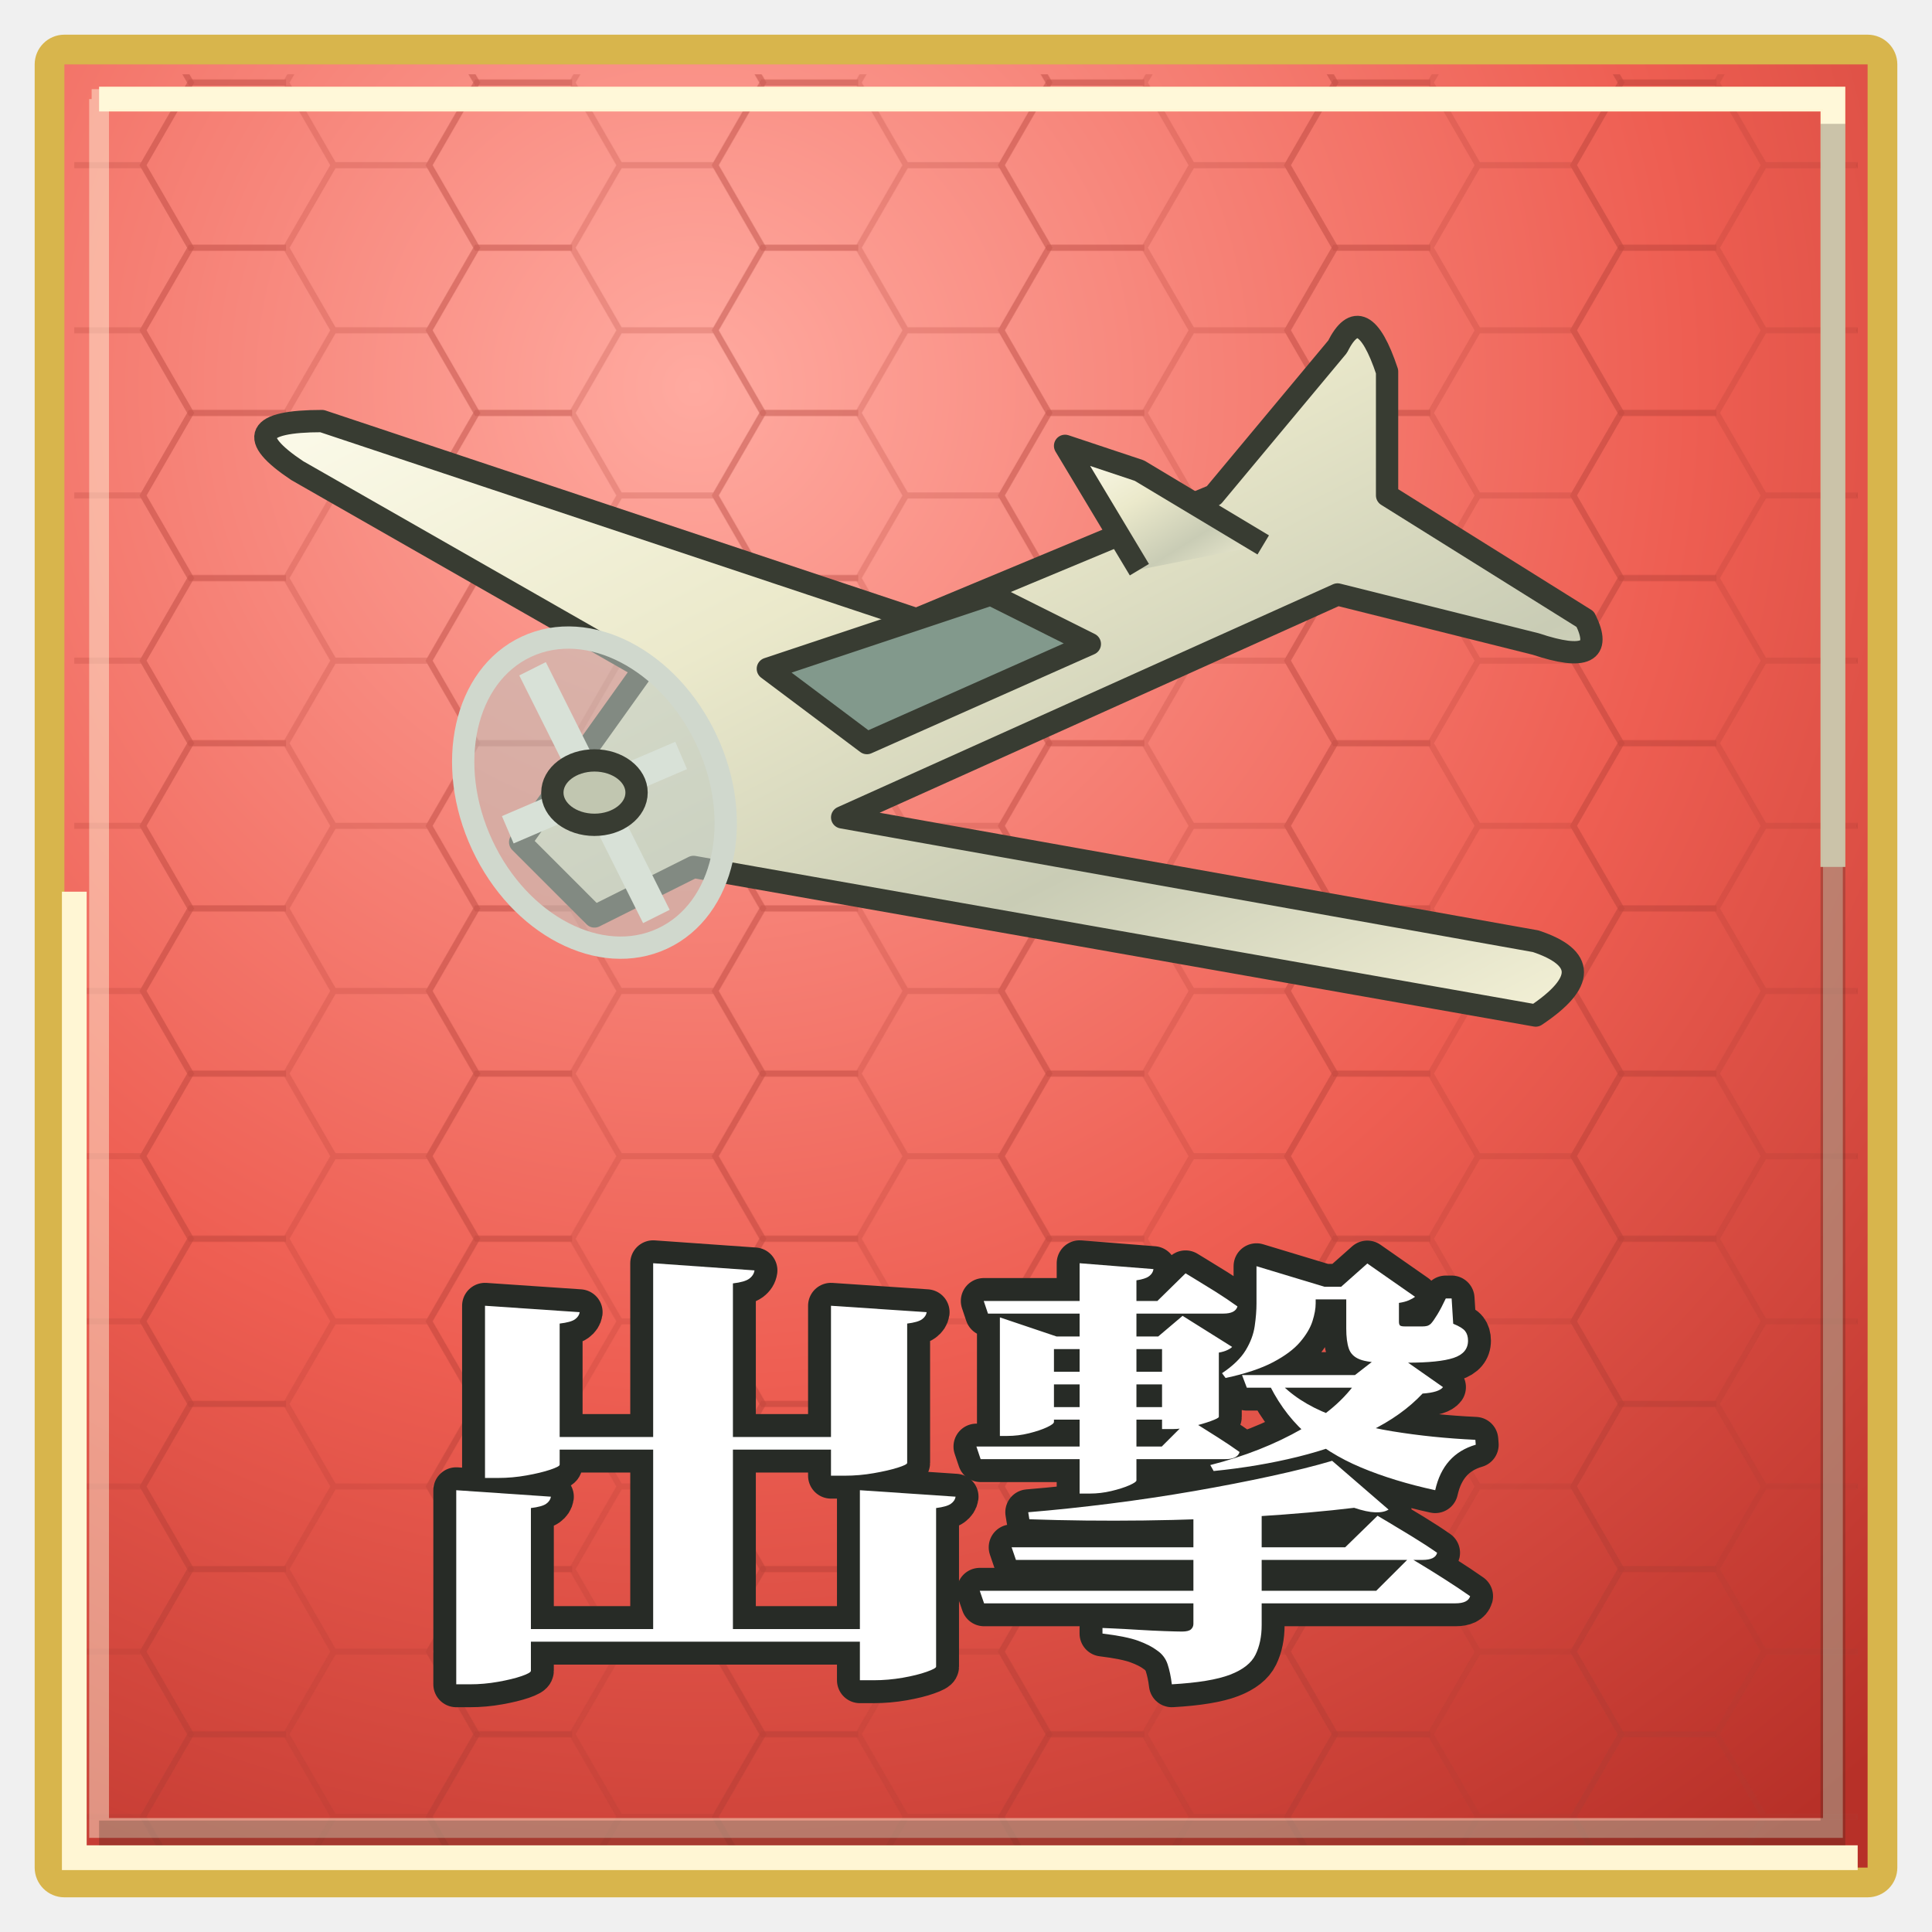
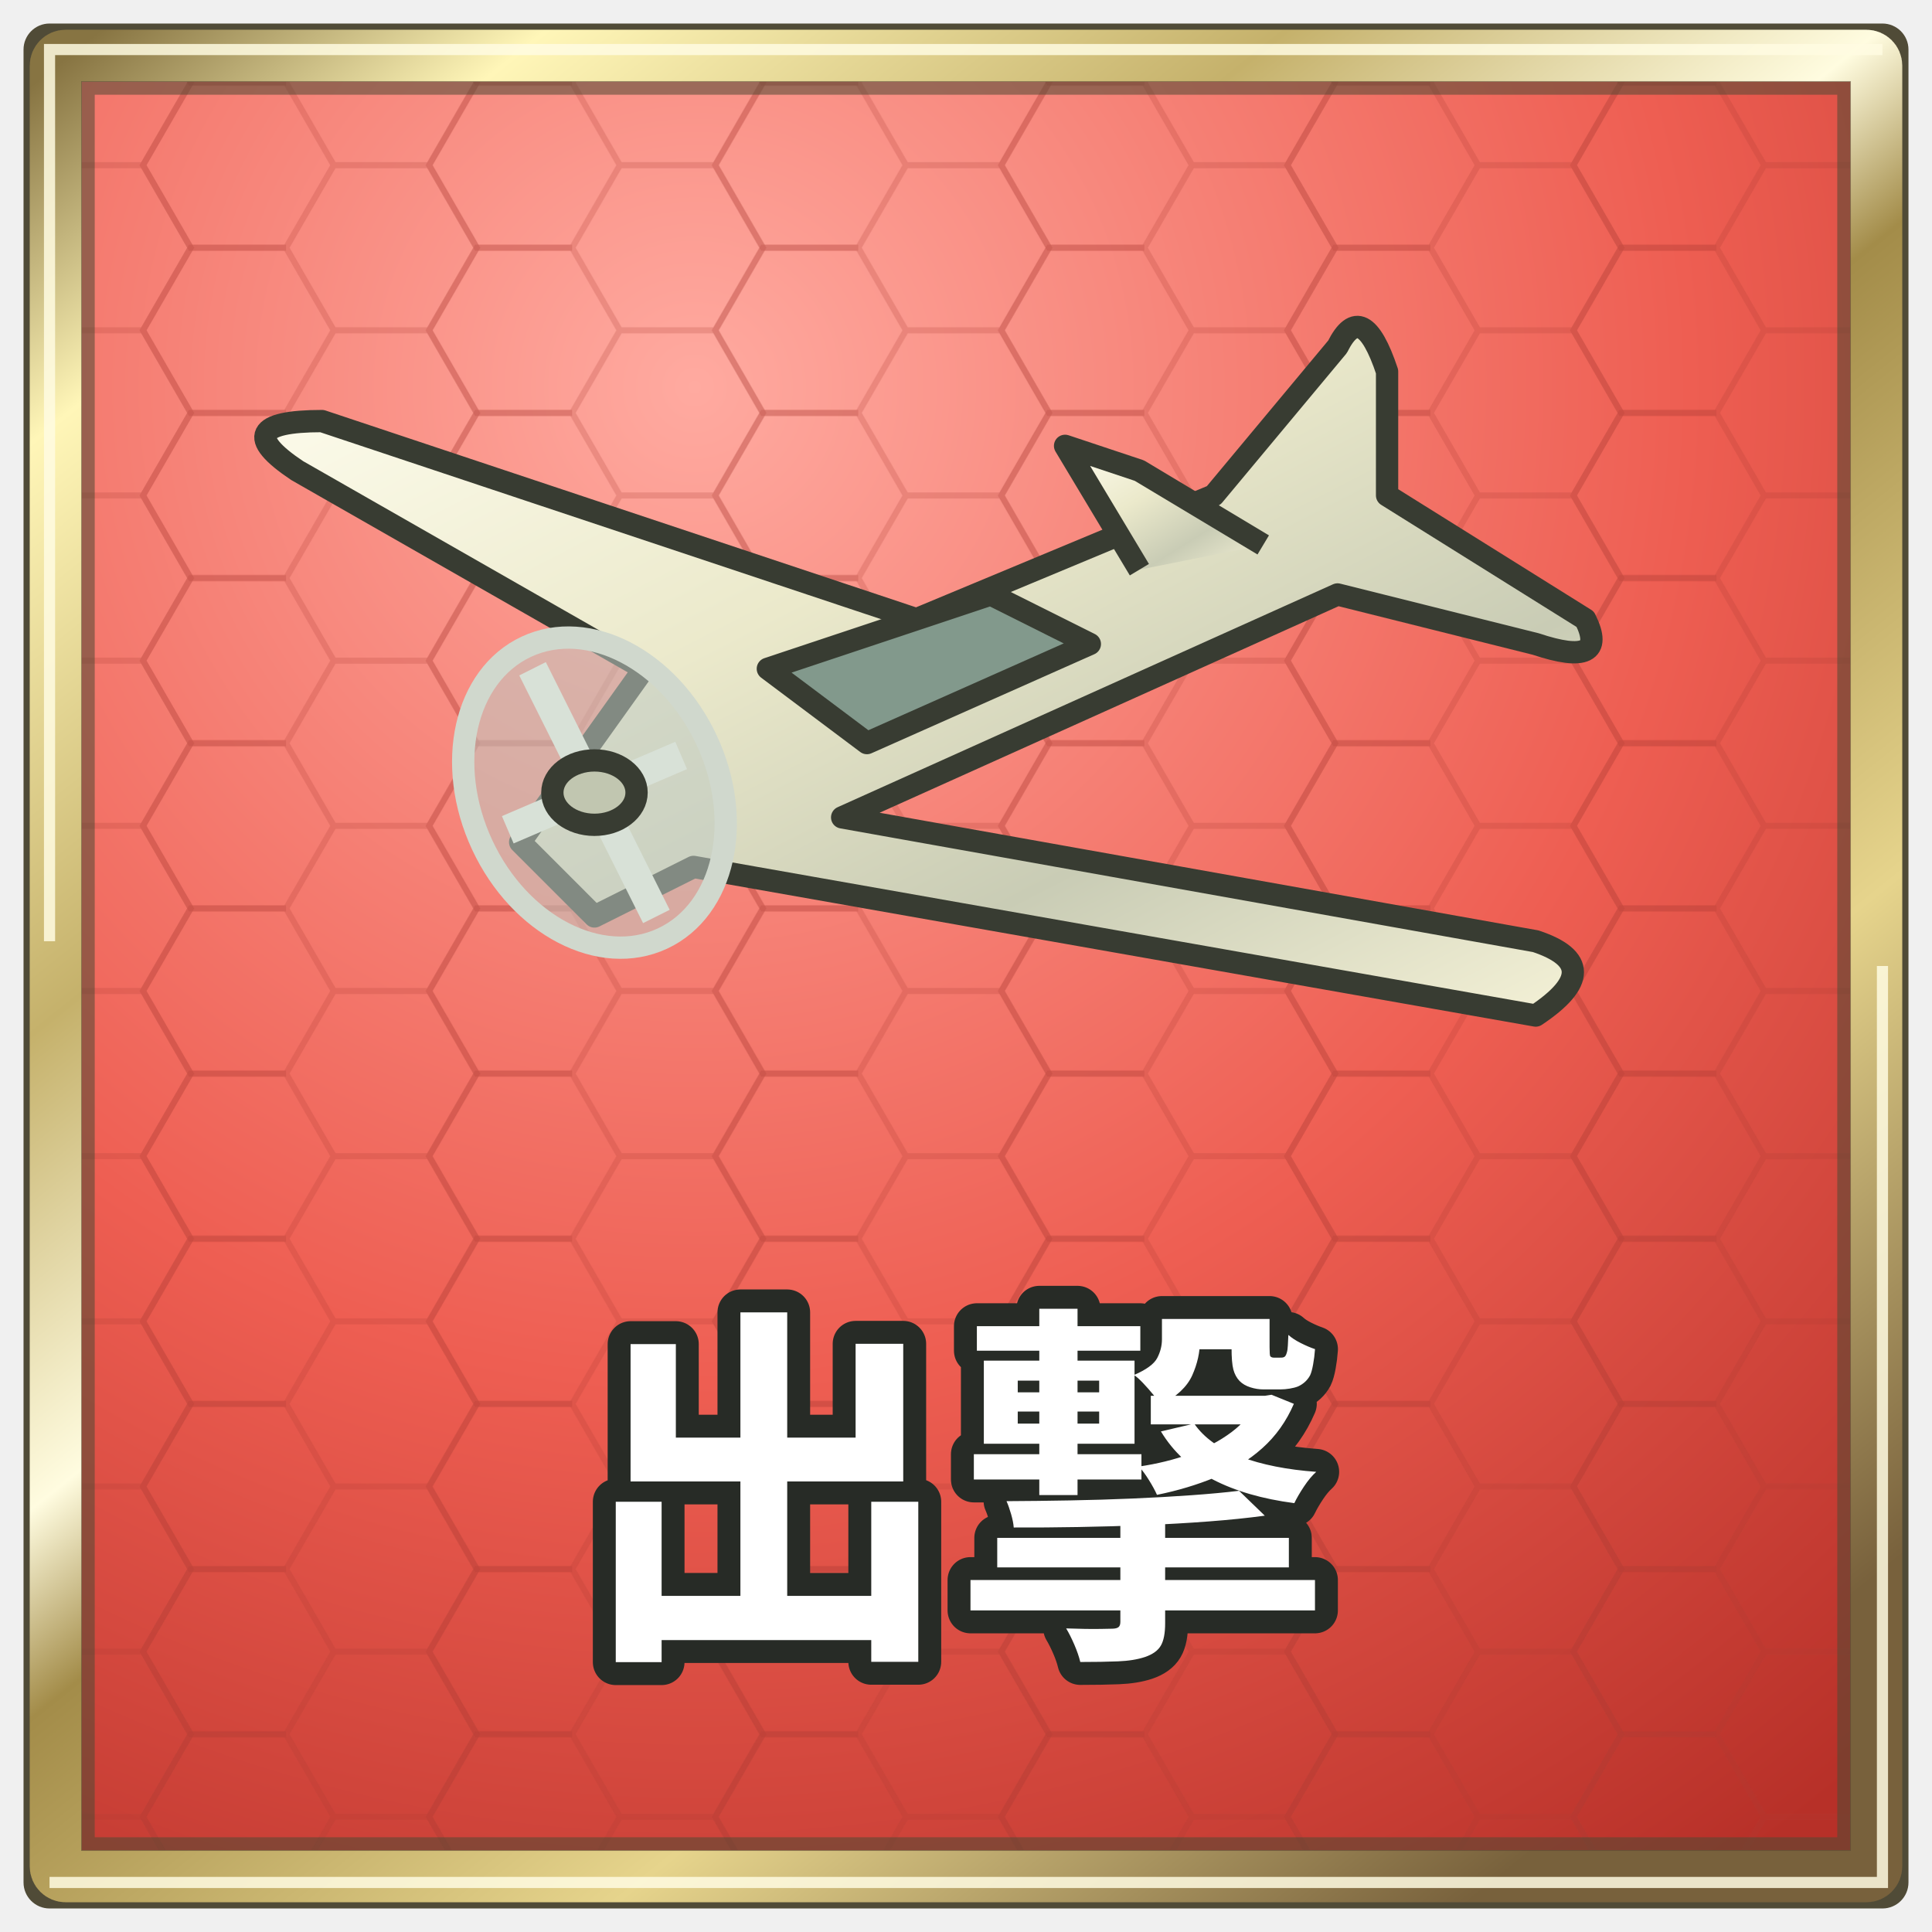
<svg xmlns="http://www.w3.org/2000/svg" viewBox="0 0 78 78">
  <defs>
    <pattern patternTransform="scale(.55)" id="honeycomb" width="21" height="12.124" patternUnits="userSpaceOnUse">
      <polygon points="0,6.062 3.5,0.0 10.5,0.0 14,6.062 10.5,12.124 3.5,12.124" fill="none" stroke="#ac3d34" stroke-width=".45" opacity=".22" />
      <polygon points="10.5,0 14.0,-6.062 21.0,-6.062 24.5,0 21.0,6.062 14.0,6.062" fill="none" stroke="#ac3d34" stroke-width=".45" opacity=".22" />
      <polygon points="10.5,12.124 14.0,6.062 21.0,6.062 24.5,12.124 21.0,18.186 14.0,18.186" fill="none" stroke="#ac3d34" stroke-width=".45" opacity=".22" />
    </pattern>
    <radialGradient id="panel" cx=".35" cy=".18" r="1">
      <stop stop-color="#ffaaa0" />
      <stop offset=".55" stop-color="#ee5e52" />
      <stop offset="1" stop-color="#b73028" />
    </radialGradient>
    <linearGradient id="enamel" x1="0" y1="0" x2="1" y2="1">
      <stop stop-color="#fffef0" />
      <stop offset=".4" stop-color="#ebe9cb" />
      <stop offset=".7" stop-color="#c9ccb5" />
      <stop offset="1" stop-color="#f5f2d7" />
    </linearGradient>
+     <linearGradient id="frame-metal" x1="0" y1="0" x2=".8" y2="1">
+       <stop stop-color="#877442" />
+       <stop offset=".12" stop-color="#fff6b8" />
+       <stop offset=".32" stop-color="#c5b16b" />
+       <stop offset=".48" stop-color="#fffce0" />
+       <stop offset=".55" stop-color="#a38c49" />
+       <stop offset=".77" stop-color="#e6d48c" />
+       <stop offset="1" stop-color="#78613c" />
+     </linearGradient>
  </defs>
-   <rect x="2" y="2" width="74" height="74" rx=".6" fill="url(#panel)" stroke="#d8b54c" stroke-width="1.2" />
+   <rect x="2" y="2" width="74" height="74" rx=".6" fill="url(#panel)" stroke="none" stroke-width="1.2" />
  <rect x="3" y="3" width="72" height="72" fill="url(#honeycomb)" />
-   <path d="M3 36V75H75M4 4H74V35" fill="none" stroke="#fff6d4" stroke-width="1" />
-   <g>
-     <path d="M3.7 4H74V73.8H4V4" fill="none" stroke="#fffbe1" stroke-opacity=".45" stroke-width=".8" />
-     <path d="M4 74H74V5" fill="none" stroke="#322718" stroke-opacity=".25" stroke-width="1" />
-   </g>
  <g stroke="#383c32" stroke-width=".9" stroke-linejoin="round">
    <path d="M26 27L12 19Q9 17 13 17L37 25 49 20 54 14Q55 12 56 15L56 20 64 25Q65 27 62 26L54 24 34 33 62 38Q65 39 62 41L28 35 24 37 21 34Z" fill="url(#enamel)" />
    <path d="M31 27L40 24 44 26 35 30Z" fill="#82998c" />
    <path d="M46 23L43 18 46 19 51 22" fill="url(#enamel)" />
    <ellipse cx="24" cy="32" rx="5" ry="6.5" transform="rotate(-25 24 32)" fill="#bfcac3" fill-opacity=".55" stroke="#d0d8cd" />
    <path d="M21.5 27L26.5 37M20.5 33.5L27.5 30.5" stroke="#d8e1d7" stroke-width="1.2" />
    <ellipse cx="24" cy="32" rx="1.7" ry="1.3" fill="#c1c6b0" />
  </g>
-   <path d="M21.018 58.015H35.071V58.526H21.018ZM19.923 65.769H36.426V66.28H19.923ZM19.581 52.717 23.403 52.977Q23.379 53.143 23.215 53.263Q23.051 53.382 22.595 53.436V59.135Q22.595 59.208 22.211 59.337Q21.826 59.466 21.256 59.567Q20.686 59.669 20.113 59.669H19.581ZM18.42 60.164 22.242 60.425Q22.218 60.591 22.054 60.71Q21.89 60.829 21.434 60.884V67.453Q21.434 67.539 21.06 67.668Q20.686 67.797 20.116 67.898Q19.546 68 18.973 68H18.42ZM34.716 60.164 38.58 60.425Q38.556 60.591 38.392 60.71Q38.228 60.829 37.793 60.884V67.287Q37.793 67.36 37.409 67.496Q37.025 67.633 36.444 67.735Q35.863 67.836 35.269 67.836H34.716ZM33.549 52.717 37.412 52.977Q37.388 53.143 37.224 53.263Q37.061 53.382 36.625 53.436V59.062Q36.625 59.133 36.241 59.254Q35.857 59.375 35.276 59.476Q34.696 59.578 34.101 59.578H33.549ZM26.37 51 30.461 51.289Q30.433 51.487 30.25 51.623Q30.067 51.759 29.59 51.814V65.94H26.37Z" fill="#fff" stroke="#272b26" stroke-width="1.85" stroke-linejoin="round" paint-order="stroke fill" />
-   <path d="M40.368 53.958V53.186L42.658 53.958H48.142V54.467H42.551V57.407Q42.551 57.49 42.267 57.623Q41.982 57.756 41.549 57.864Q41.115 57.973 40.663 57.973H40.368ZM41.244 55.382H48.049V55.891H41.244ZM41.244 56.809H48.049V57.315H41.244ZM46.915 53.958H46.759L47.744 53.124L49.744 54.378Q49.696 54.436 49.554 54.504Q49.413 54.572 49.208 54.608V57.201Q49.208 57.255 48.883 57.373Q48.557 57.492 48.125 57.594Q47.693 57.696 47.321 57.696H46.915ZM39.555 64.224H55.562L56.905 62.884Q56.905 62.884 57.324 63.135Q57.743 63.386 58.313 63.75Q58.884 64.113 59.353 64.443Q59.268 64.731 58.759 64.731H39.73ZM40.842 62.469H54.308L55.615 61.195Q55.615 61.195 56.023 61.437Q56.431 61.68 57 62.027Q57.569 62.375 58.02 62.69Q57.953 62.978 57.423 62.978H41.016ZM39.716 52.524H46.726L47.864 51.407Q47.864 51.407 48.221 51.624Q48.579 51.84 49.067 52.145Q49.554 52.451 49.96 52.745Q49.877 53.033 49.39 53.033H39.887ZM39.42 58.401H46.903L48.005 57.3Q48.005 57.3 48.351 57.517Q48.698 57.733 49.178 58.039Q49.658 58.344 50.045 58.622Q49.962 58.91 49.472 58.91H39.591ZM53.782 58.977 56.06 60.946Q55.873 61.067 55.526 61.057Q55.179 61.046 54.67 60.874Q52.953 61.082 50.746 61.22Q48.539 61.357 46.172 61.386Q43.804 61.415 41.558 61.337L41.512 61.053Q43.109 60.921 44.835 60.703Q46.56 60.484 48.215 60.197Q49.87 59.909 51.311 59.595Q52.752 59.282 53.782 58.977ZM48.181 60.674H50.937V65.608Q50.937 66.295 50.689 66.803Q50.44 67.312 49.663 67.611Q48.885 67.91 47.31 68Q47.254 67.537 47.138 67.187Q47.022 66.837 46.696 66.62Q46.424 66.416 45.953 66.243Q45.482 66.07 44.51 65.951V65.726Q44.51 65.726 44.93 65.744Q45.349 65.762 45.926 65.798Q46.504 65.834 47.017 65.852Q47.53 65.87 47.719 65.87Q47.985 65.87 48.083 65.781Q48.181 65.692 48.181 65.559ZM51.978 51.951H56.101V52.46H51.978ZM50.728 51.951V51.771V51.12L53.477 51.951H53.117V52.625Q53.117 52.934 52.987 53.342Q52.856 53.75 52.488 54.182Q52.12 54.615 51.395 54.997Q50.669 55.379 49.48 55.633L49.337 55.439Q49.999 54.996 50.292 54.513Q50.585 54.03 50.656 53.536Q50.728 53.042 50.728 52.625ZM50.144 55.515H56.572V56.024H50.337ZM54.352 51.951H54.144L55.203 51.011L57.127 52.354Q57.042 52.426 56.88 52.496Q56.718 52.566 56.479 52.602V53.353Q56.479 53.479 56.525 53.515Q56.571 53.551 56.713 53.551H57.083Q57.188 53.551 57.281 53.551Q57.373 53.551 57.44 53.551Q57.526 53.551 57.606 53.533Q57.685 53.515 57.765 53.445Q57.867 53.339 58.029 53.072Q58.192 52.804 58.37 52.423H58.606L58.67 53.443Q59.038 53.592 59.153 53.741Q59.268 53.89 59.268 54.127Q59.268 54.628 58.686 54.822Q58.105 55.015 56.82 55.015H55.959Q55.232 55.015 54.895 54.881Q54.557 54.747 54.455 54.444Q54.352 54.14 54.352 53.639ZM51.399 55.515Q52.118 56.426 53.364 56.976Q54.61 57.525 56.219 57.786Q57.828 58.048 59.564 58.129L59.58 58.327Q58.268 58.708 57.943 60.163Q56.268 59.8 54.944 59.244Q53.619 58.688 52.665 57.819Q51.712 56.95 51.125 55.646ZM54.937 55.515H54.704L56.059 54.461L58.258 56.002Q58.096 56.216 57.433 56.262Q56.597 57.152 55.296 57.786Q53.995 58.42 52.396 58.815Q50.796 59.21 48.998 59.389L48.863 59.148Q50.937 58.621 52.567 57.686Q54.197 56.75 54.937 55.515ZM43.587 51 46.569 51.237Q46.548 51.402 46.397 51.519Q46.245 51.636 45.881 51.69V59.767Q45.881 59.839 45.589 59.967Q45.297 60.095 44.866 60.197Q44.436 60.299 44.002 60.299H43.587Z" fill="#fff" stroke="#272b26" stroke-width="1.85" stroke-linejoin="round" paint-order="stroke fill" />
+   <rect x="1.35" y="1.35" width="75.3" height="75.3" rx=".65" fill="none" stroke="#504b37" stroke-width=".8" />
+   <rect x="2.25" y="2.25" width="73.5" height="73.5" rx=".4" fill="none" stroke="url(#frame-metal)" stroke-width="2.1" />
+   <path d="M2 38V2H76M2 76H76V39" fill="none" stroke="#fffbe2" stroke-opacity=".85" stroke-width=".45" />
+   <rect x="3.55" y="3.55" width="70.9" height="70.9" fill="none" stroke="#4f4a34" stroke-opacity=".55" stroke-width=".55" />
+   <path d="M25.752 64.43H36.141V66.214H25.752ZM29.892 52.984H31.782V65.529H29.892ZM24.86 60.629H26.711V67.106H24.86ZM35.175 60.629H37.074V67.092H35.175ZM25.458 54.265H27.286V58.041H34.543V54.253H36.466V59.81H25.458ZM40.261 62.088H52.035V63.279H40.261ZM39.181 63.79H53.089V65.017H39.181ZM45.232 60.657H47.04V65.534Q47.04 66.143 46.865 66.44Q46.691 66.737 46.231 66.896Q45.775 67.048 45.135 67.073Q44.496 67.099 43.614 67.099Q43.54 66.786 43.376 66.405Q43.212 66.024 43.044 65.743Q43.413 65.755 43.797 65.763Q44.18 65.77 44.487 65.763Q44.794 65.755 44.904 65.755Q45.083 65.752 45.158 65.691Q45.232 65.63 45.232 65.478ZM50.024 60.187 51.063 61.192Q50.029 61.332 48.794 61.425Q47.559 61.519 46.223 61.573Q44.888 61.627 43.542 61.65Q42.196 61.674 40.927 61.669Q40.912 61.447 40.821 61.13Q40.729 60.813 40.636 60.606Q41.878 60.6 43.179 60.576Q44.48 60.553 45.74 60.499Q46.999 60.445 48.099 60.366Q49.198 60.288 50.024 60.187ZM39.439 53.541H46.038V54.531H39.439ZM39.317 58.71H46.083V59.731H39.317ZM41.089 56.988V57.475H44.376V56.988ZM41.089 55.74V56.212H44.376V55.74ZM39.72 54.932H45.804V58.287H39.72ZM41.959 52.838H43.503V60.359H41.959ZM46.461 56.352H51.168V57.505H46.461ZM47.786 53.251H50.491V54.475H47.786ZM50.782 56.352H51.066L51.335 56.31L52.237 56.676Q51.78 57.738 50.96 58.469Q50.141 59.199 49.054 59.648Q47.967 60.096 46.71 60.351Q46.597 60.094 46.386 59.755Q46.176 59.415 45.981 59.209Q47.082 59.047 48.042 58.702Q49.002 58.356 49.72 57.819Q50.438 57.281 50.782 56.53ZM48.213 57.476Q48.812 58.341 50.093 58.817Q51.374 59.294 53.14 59.422Q52.895 59.64 52.645 60.015Q52.396 60.39 52.255 60.686Q50.311 60.431 48.964 59.73Q47.617 59.028 46.869 57.79ZM46.911 53.251H48.446V54.121Q48.446 54.828 48.134 55.525Q47.821 56.222 46.857 56.725Q46.767 56.558 46.565 56.311Q46.364 56.065 46.149 55.838Q45.934 55.612 45.782 55.513Q46.532 55.189 46.721 54.825Q46.911 54.46 46.911 54.07ZM49.721 53.251H51.256V54.387Q51.256 54.709 51.284 54.755Q51.333 54.812 51.431 54.812Q51.475 54.812 51.544 54.812Q51.614 54.812 51.661 54.812Q51.712 54.812 51.76 54.809Q51.809 54.806 51.831 54.791Q51.909 54.772 51.954 54.601Q51.985 54.504 51.994 54.323Q52.003 54.142 52.015 53.894Q52.198 54.062 52.51 54.22Q52.822 54.378 53.091 54.468Q53.068 54.792 53.013 55.09Q52.959 55.389 52.89 55.53Q52.728 55.826 52.408 55.973Q52.273 56.028 52.072 56.061Q51.871 56.094 51.698 56.094Q51.551 56.094 51.352 56.094Q51.153 56.094 51.006 56.094Q50.747 56.094 50.481 56.01Q50.215 55.926 50.045 55.755Q49.868 55.569 49.794 55.291Q49.721 55.013 49.721 54.416Z" fill="#fff" stroke="#272b26" stroke-width="1.85" stroke-linejoin="round" paint-order="stroke fill" id="operation-label" />
</svg>
